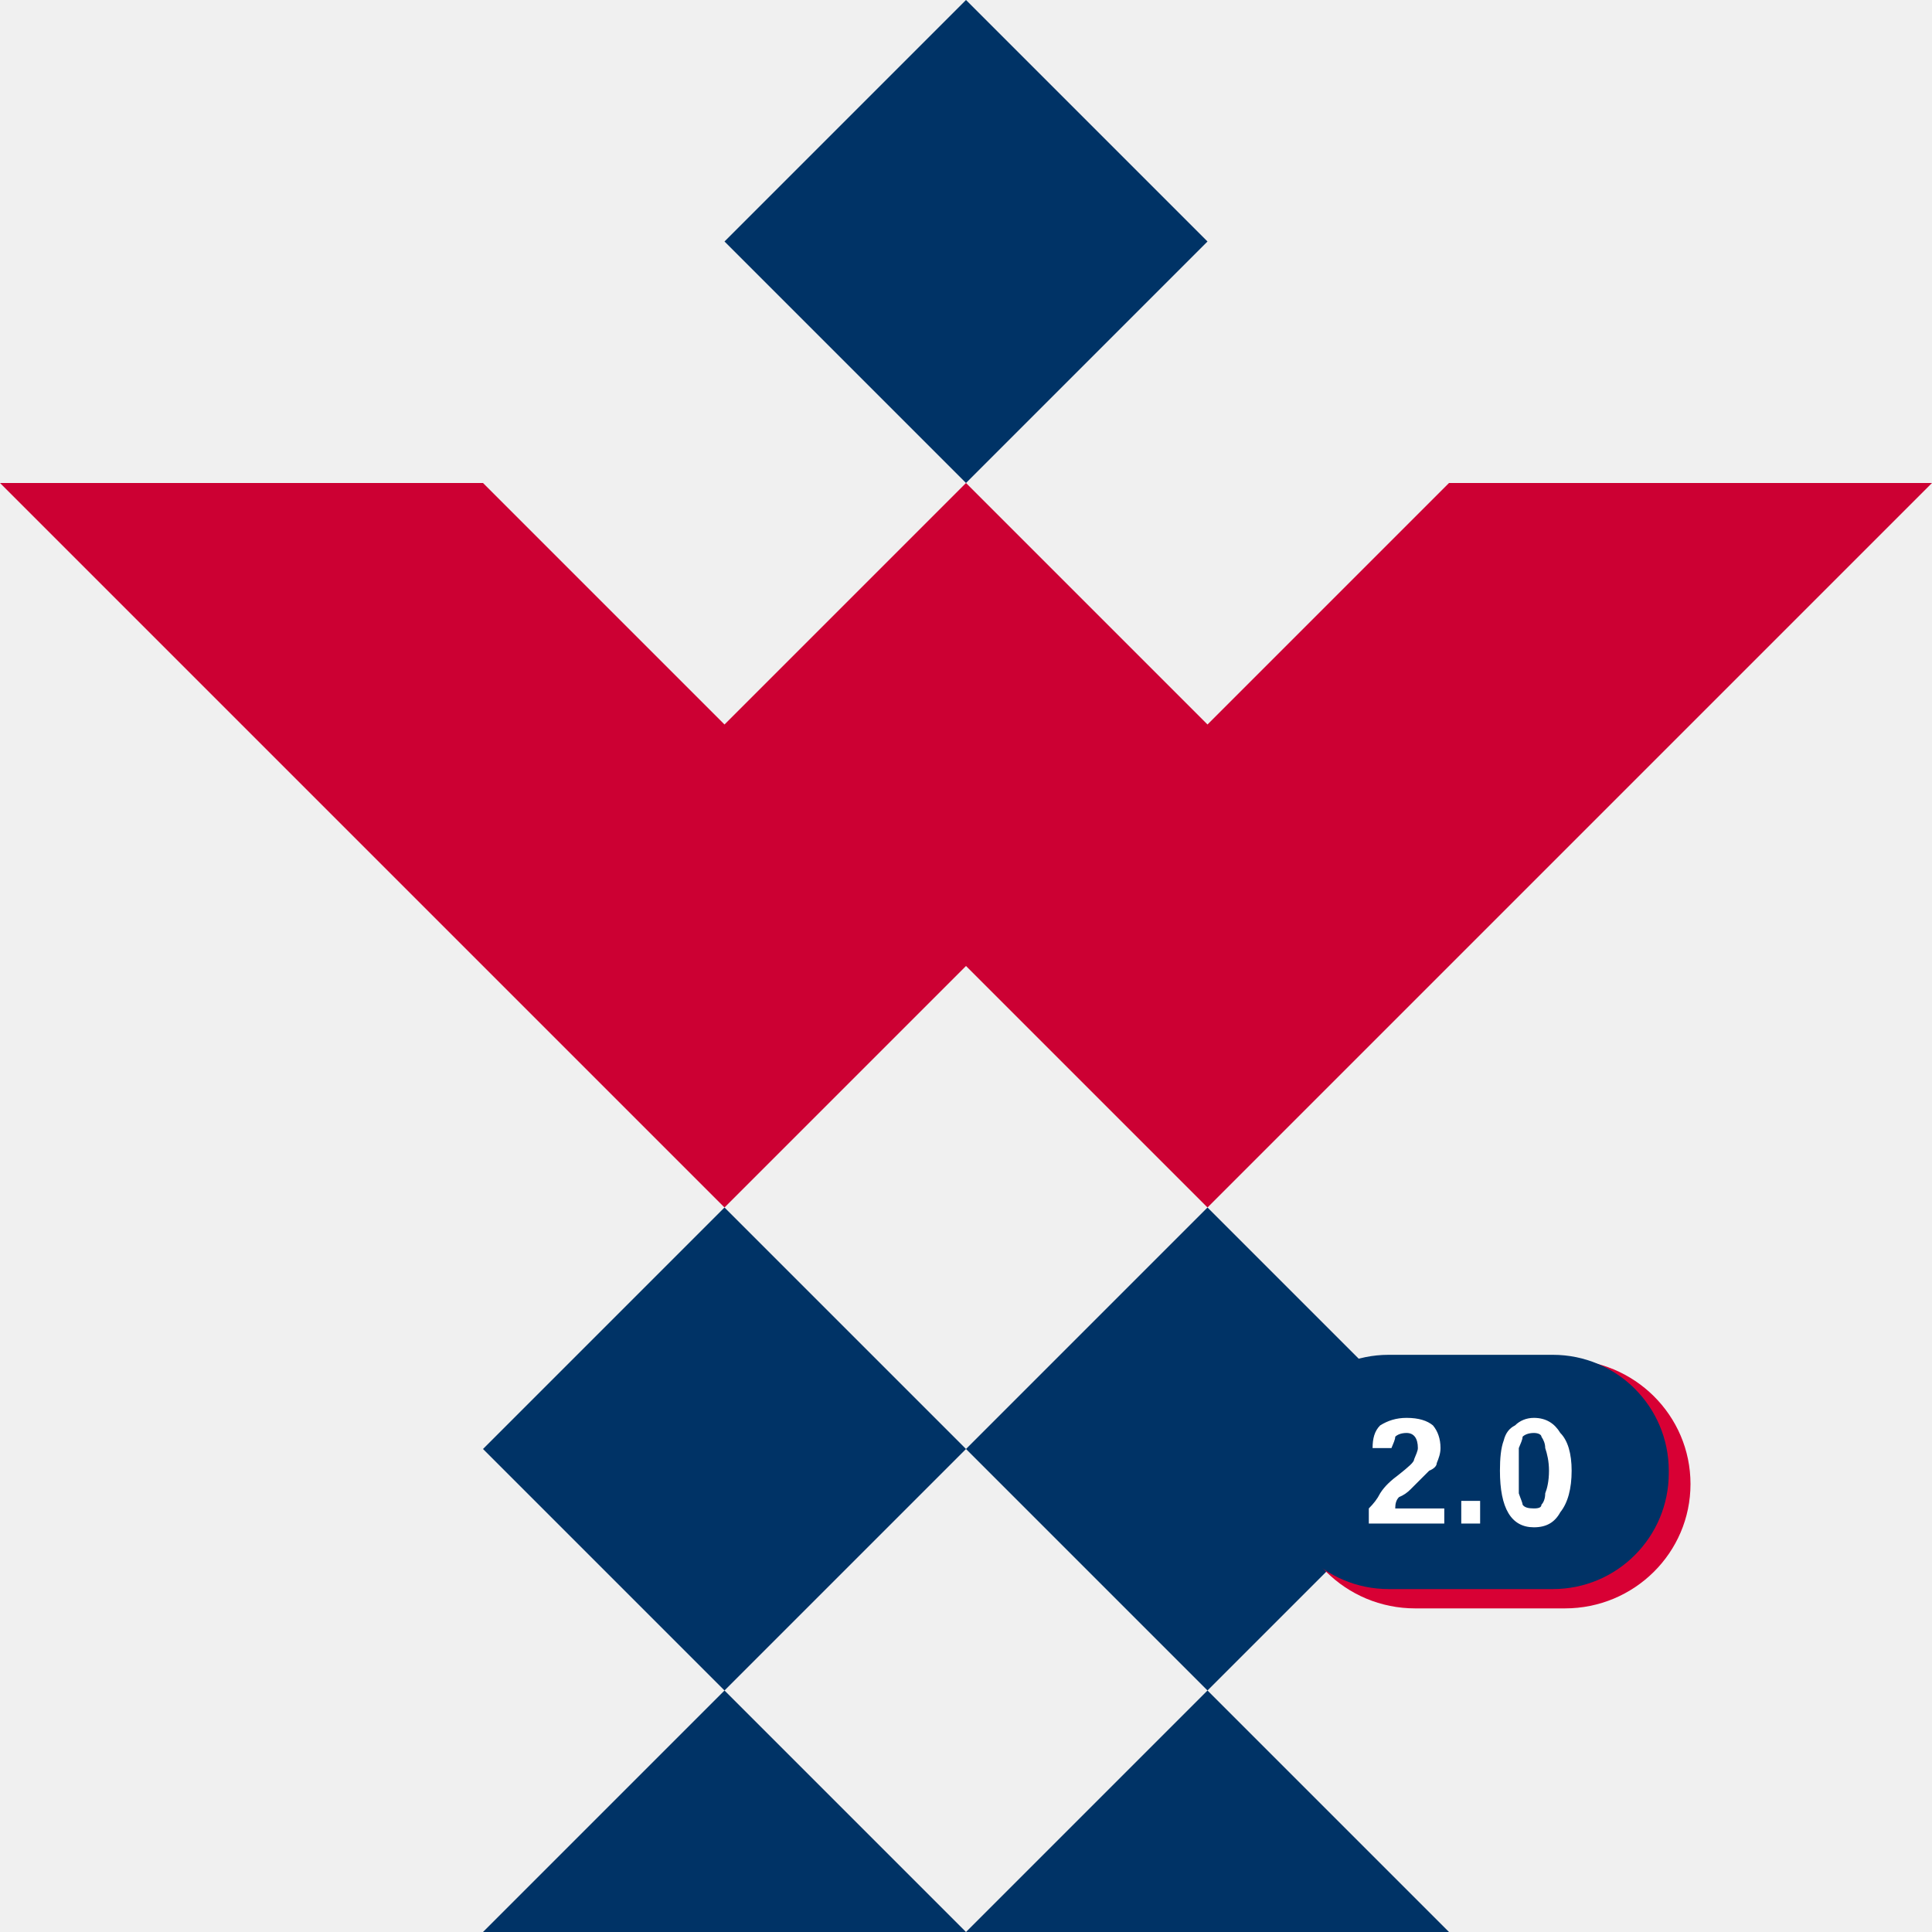
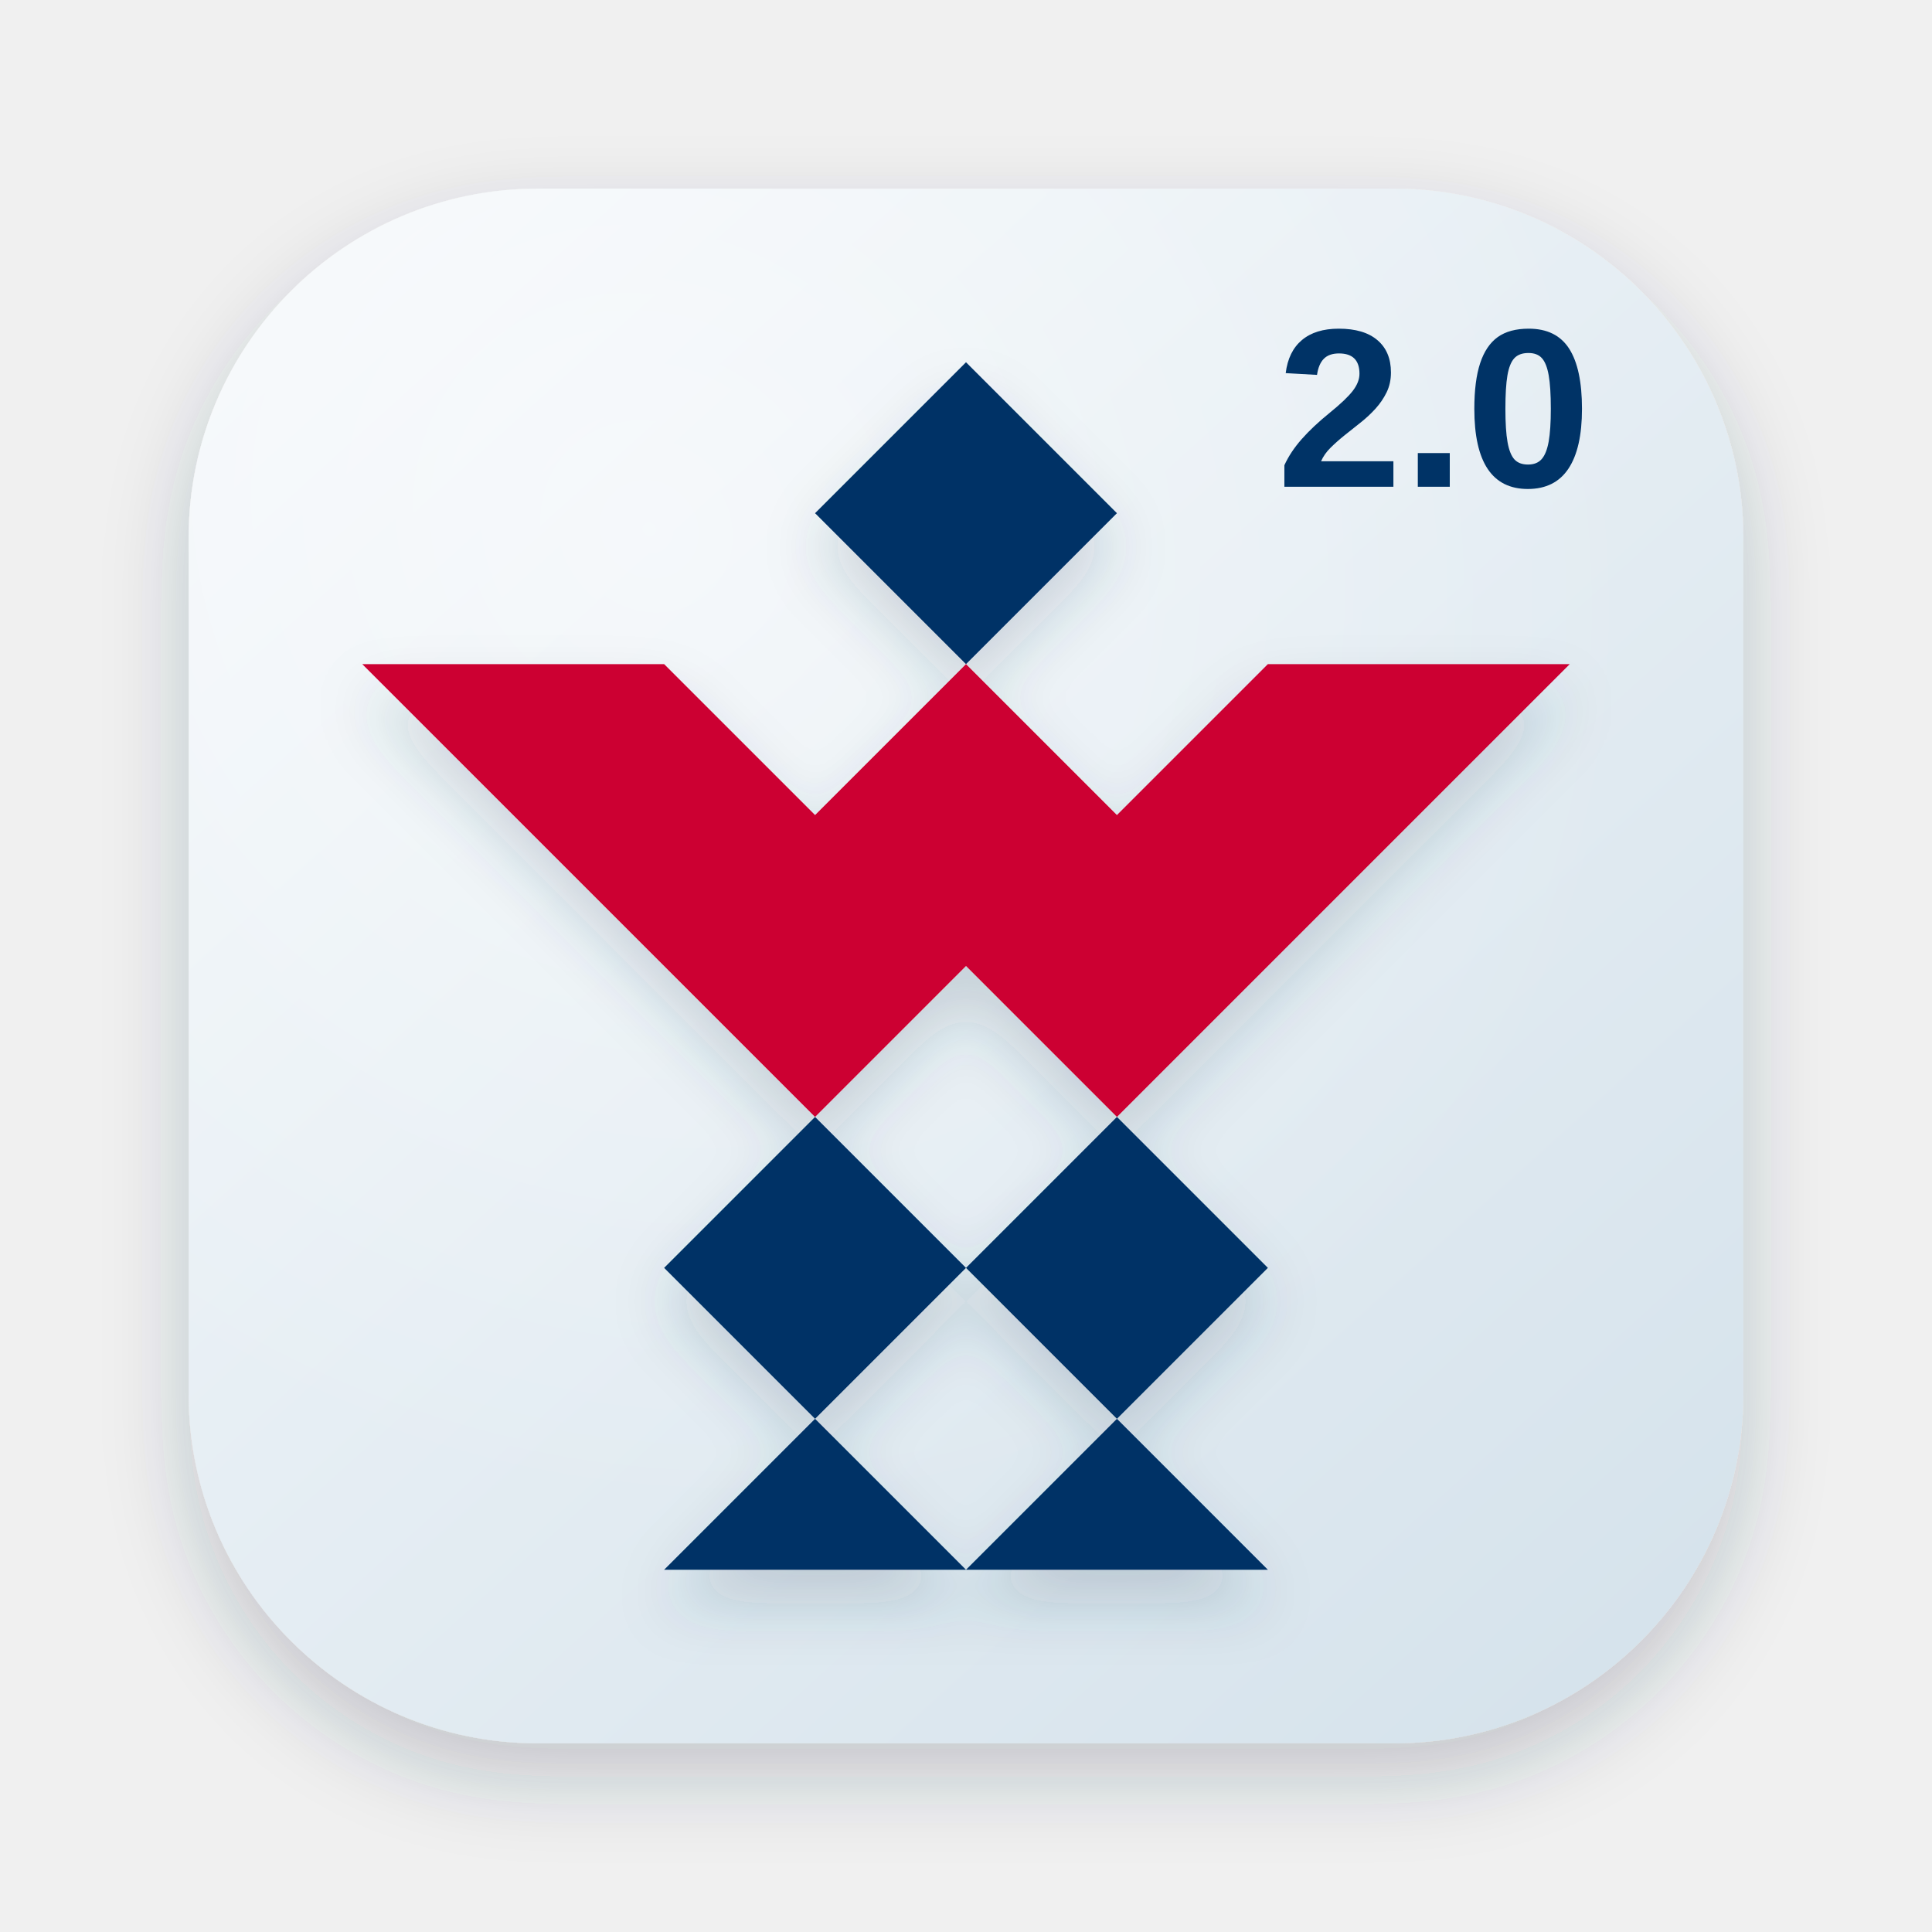
- <svg xmlns="http://www.w3.org/2000/svg" viewBox="0 0 8 8" role="img" aria-labelledby="title">
-   <path fill="#003366" d="M4 0 5 1 4 2 3 1Z" />
-   <path fill="#cc0033" d="M0 2h2l1 1 1-1 1 1 1-1h2L5 5 4 4 3 5Z" />
-   <path fill="#003366" d="M3 5 4 6 3 7 2 6Zm2 0 1 1-1 1-1-1ZM3 7l1 1H2Zm2 0 1 1H4Z" />
-   <g id="version-badge" aria-label="2.0">
-     <rect x="5.34" y="5.63" width="1.66" height="1.03" rx="0.52" fill="#D80034" />
-     <rect x="5.27" y="5.61" width="1.64" height="0.97" rx="0.48" fill="#003366" />
-     <text x="6.09" y="6.31" fill="#FFFFFF" font-family="Arial, Helvetica, sans-serif" font-size="0.63" font-weight="700" text-anchor="middle">2.0</text>
+ <svg xmlns="http://www.w3.org/2000/svg" width="1024" height="1024" viewBox="0 0 1024 1024" role="img" aria-labelledby="title desc">
+   <defs>
+     <linearGradient id="plate-background" x1="176" y1="142" x2="848" y2="886" gradientUnits="userSpaceOnUse">
+       <stop offset="0" stop-color="#F3F7FA" />
+       <stop offset="1" stop-color="#D6E3EC" />
+     </linearGradient>
+     <radialGradient id="plate-highlight" cx="0" cy="0" r="1" gradientTransform="translate(344 282) rotate(44) scale(548 506)" gradientUnits="userSpaceOnUse">
+       <stop stop-color="#FFFFFF" stop-opacity="0.46" />
+       <stop offset="1" stop-color="#FFFFFF" stop-opacity="0" />
+     </radialGradient>
+     <filter id="plate-shadow" x="32" y="32" width="960" height="976" filterUnits="userSpaceOnUse" color-interpolation-filters="sRGB">
+       <feDropShadow dx="0" dy="18" stdDeviation="22" flood-color="#20394A" flood-opacity="0.22" />
+     </filter>
+     <filter id="mark-shadow" x="-20%" y="-20%" width="140%" height="150%" color-interpolation-filters="sRGB">
+       <feDropShadow dx="0" dy="0.225" stdDeviation="0.2" flood-color="#294759" flood-opacity="0.18" />
+     </filter>
+     <path id="plate-shape" d="M285 100H739C841 100 924 183 924 285V739C924 841 841 924 739 924H285C183 924 100 841 100 739V285C100 183 183 100 285 100Z" />
+     <clipPath id="plate-clip">
+       <use href="#plate-shape" />
+     </clipPath>
+   </defs>
+   <g filter="url(#plate-shadow)">
+     <use href="#plate-shape" fill="url(#plate-background)" />
  </g>
+   <g clip-path="url(#plate-clip)">
+     <rect x="100" y="100" width="824" height="824" fill="url(#plate-highlight)" />
+   </g>
+   <g filter="url(#mark-shadow)" transform="translate(192 192) scale(80)">
+     <path fill="#003366" d="M4 0 5 1 4 2 3 1Z" />
+     <path fill="#cc0033" d="M0 2h2l1 1 1-1 1 1 1-1h2L5 5 4 4 3 5Z" />
+     <path fill="#003366" d="M3 5 4 6 3 7 2 6Zm2 0 1 1-1 1-1-1ZM3 7l1 1H2Zm2 0 1 1H4Z" />
+   </g>
+   <text x="760" y="258" fill="#003366" font-family="Arial, Helvetica, sans-serif" font-size="120" font-weight="700" text-anchor="middle">2.0</text>
</svg>
